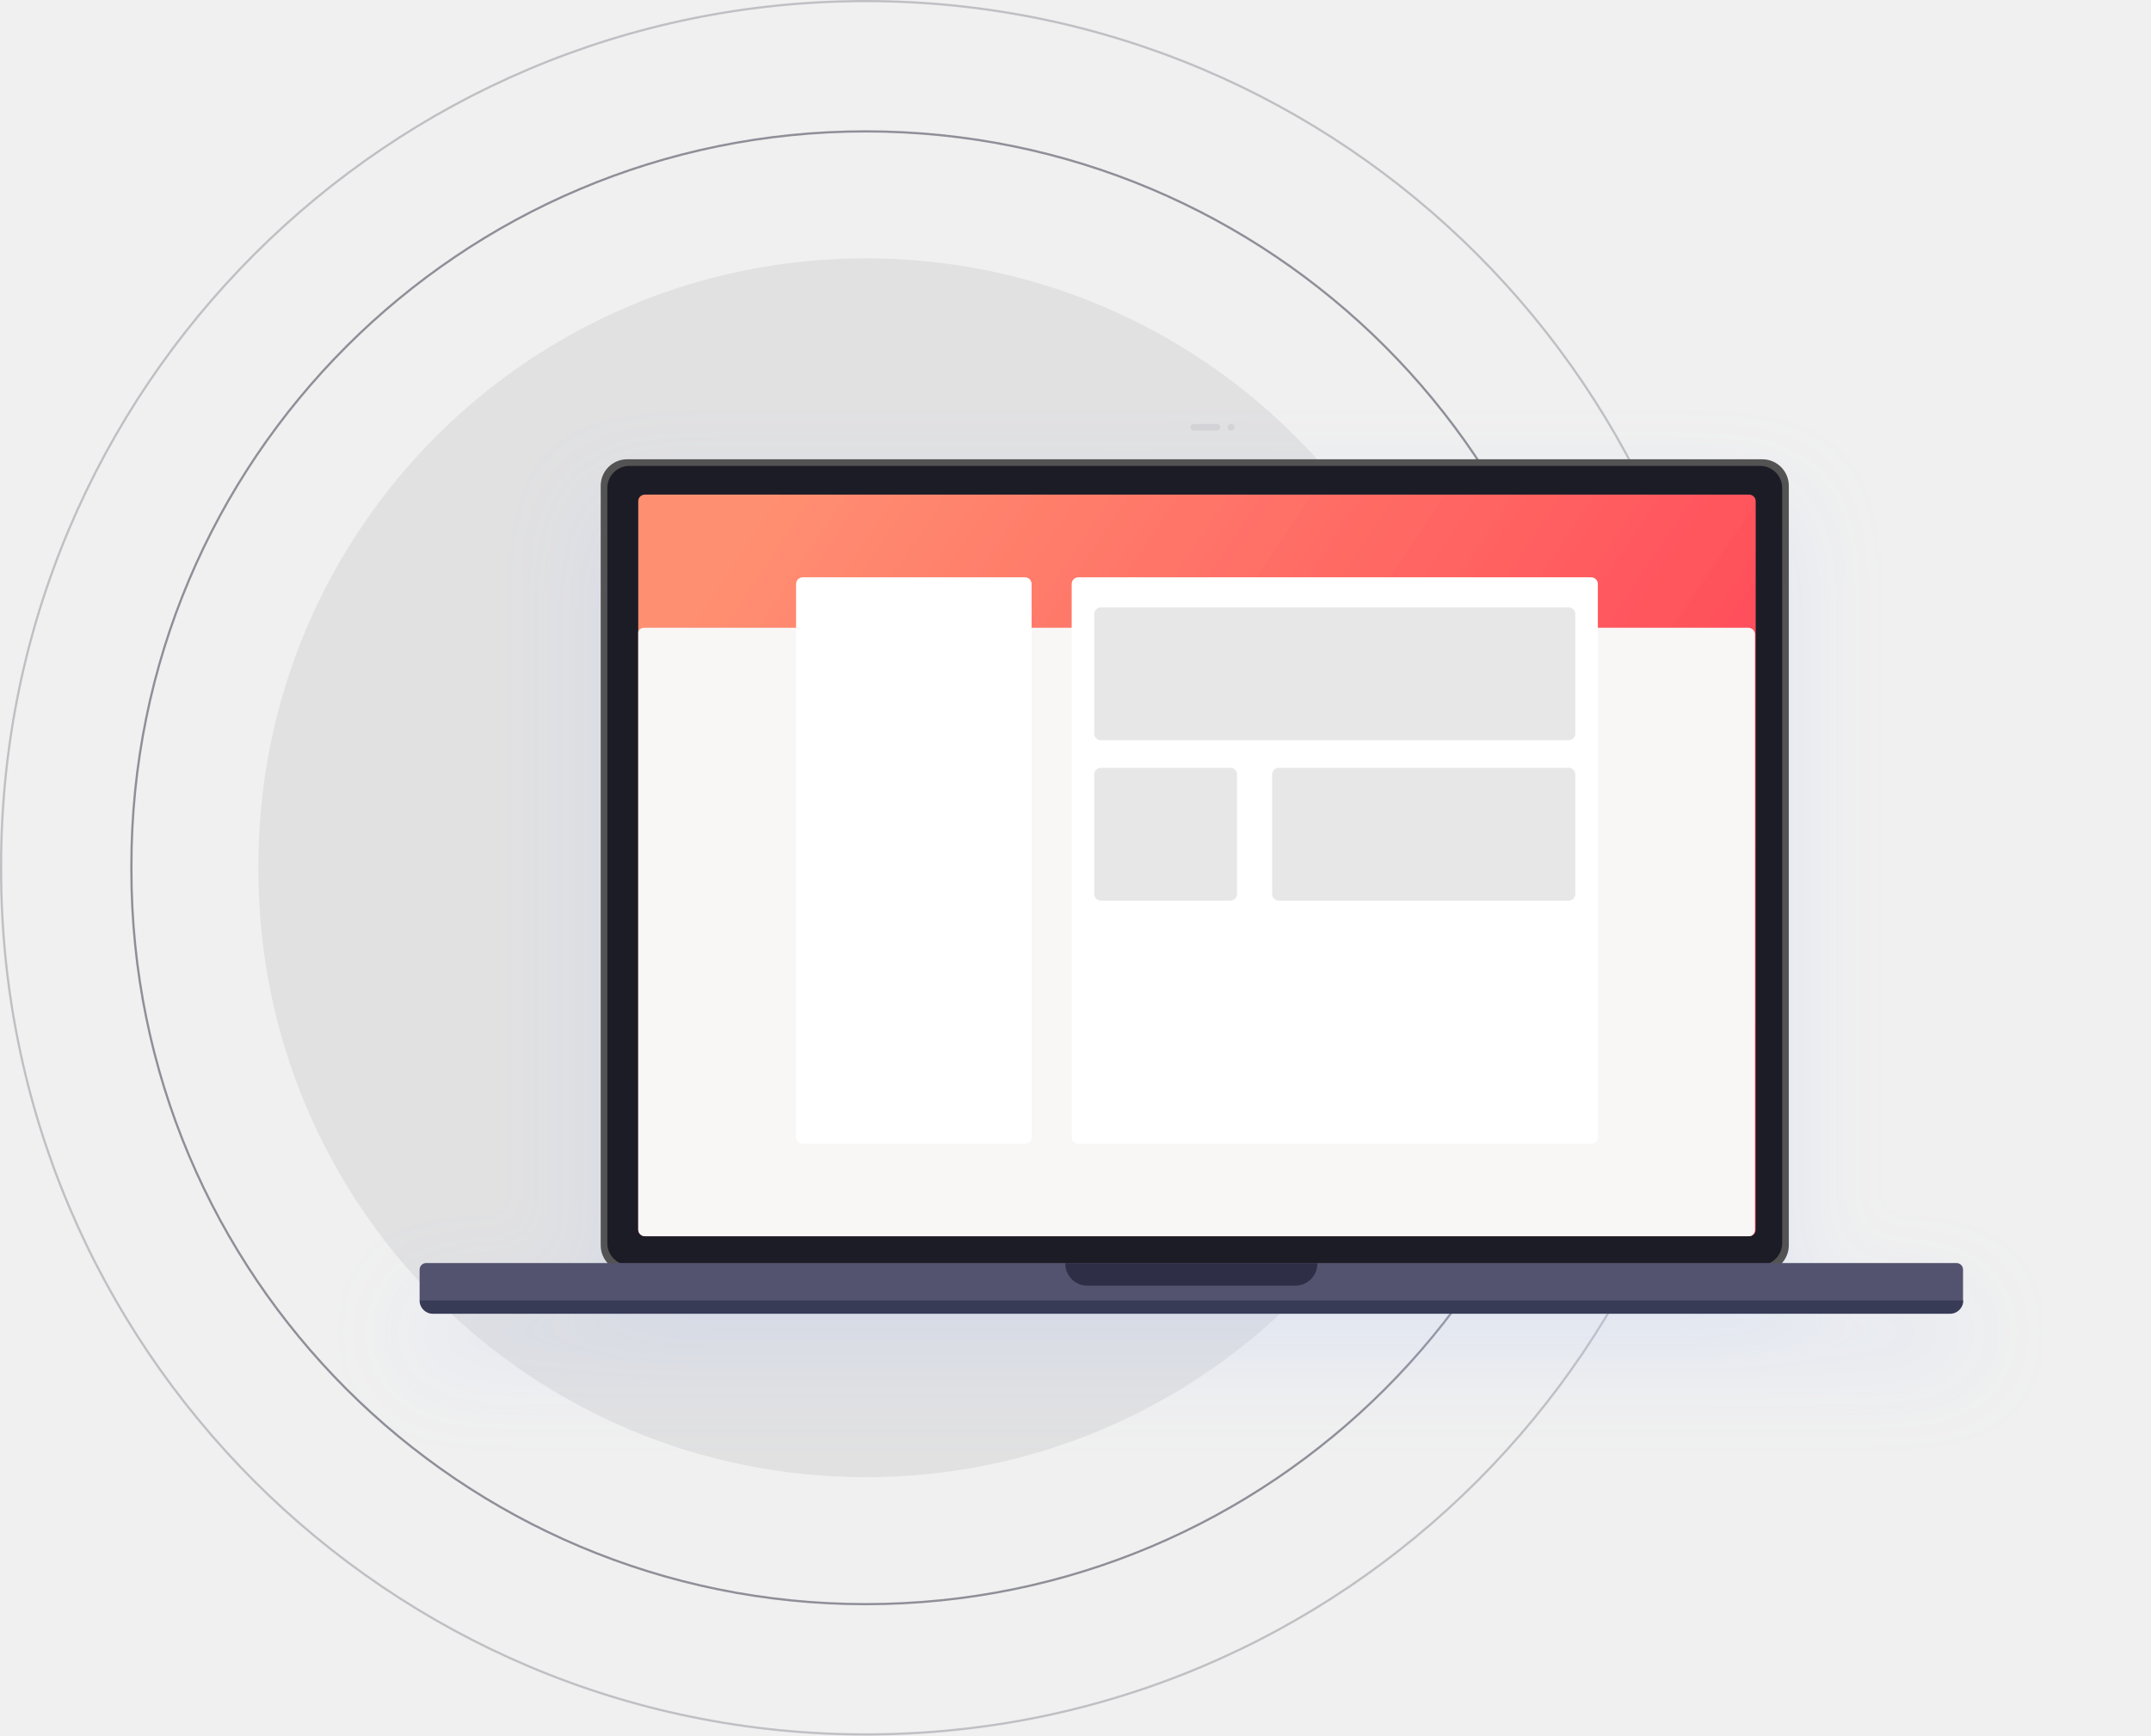
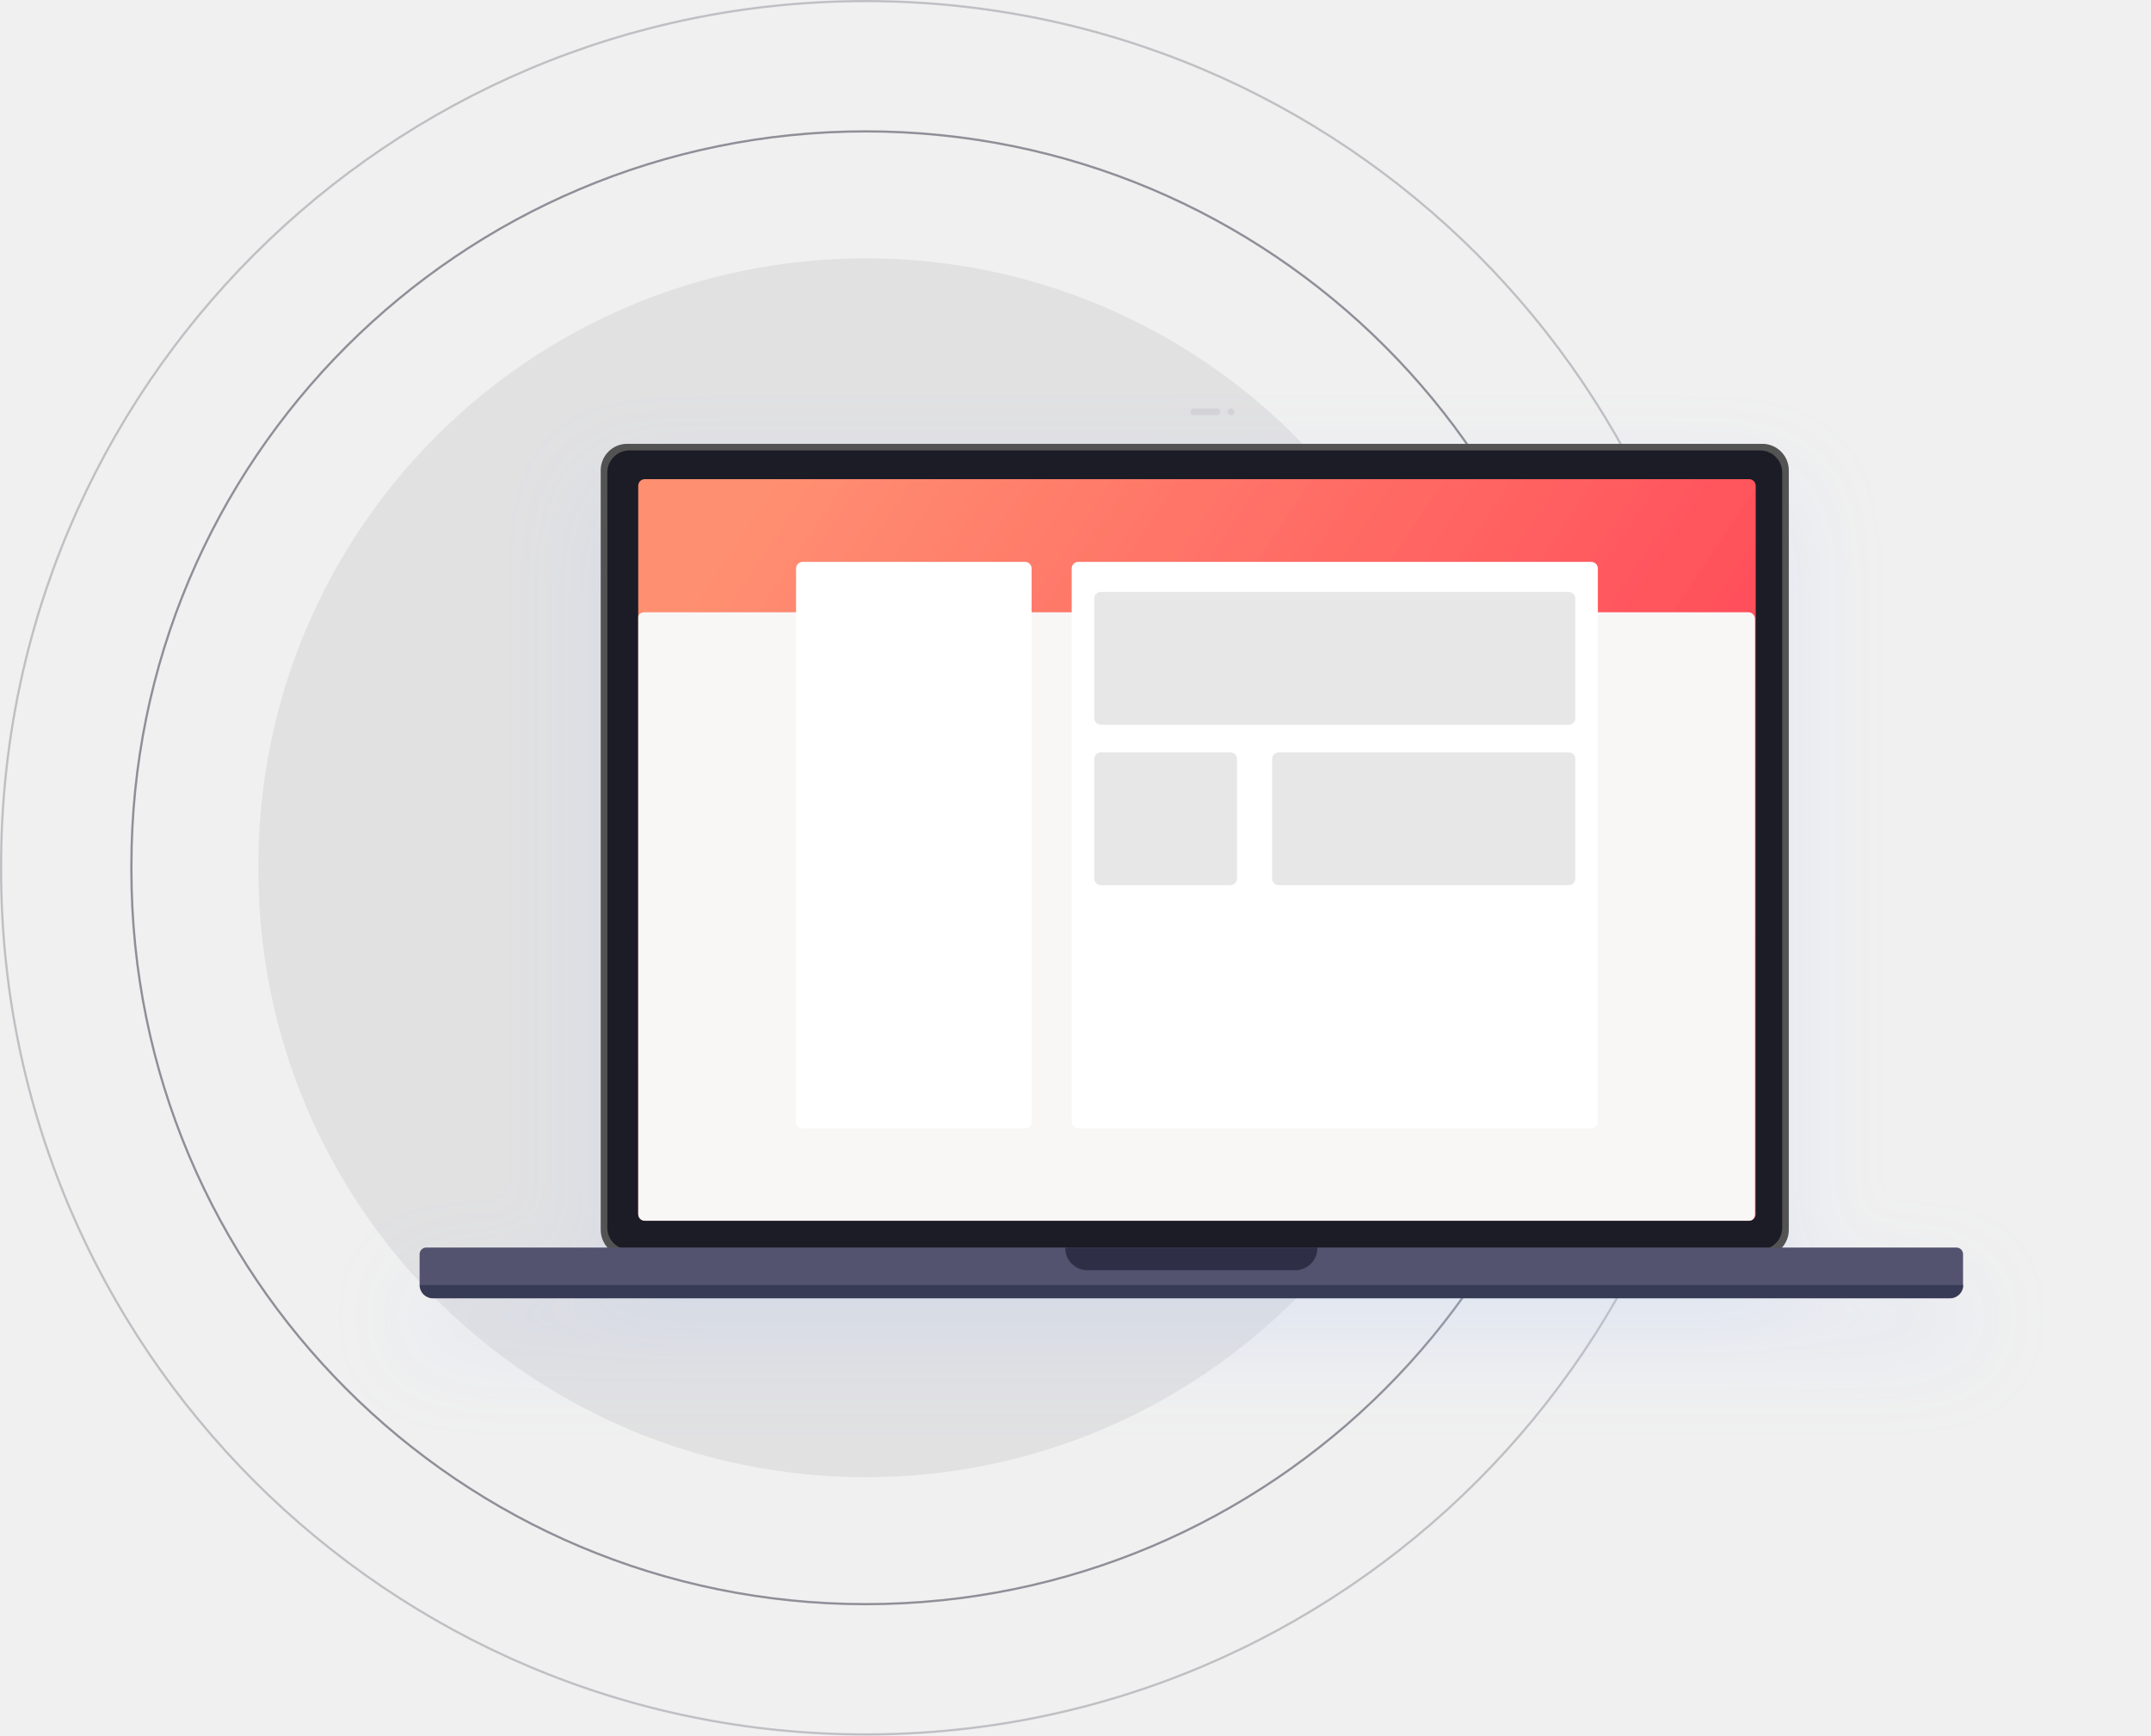
- <svg xmlns="http://www.w3.org/2000/svg" xmlns:xlink="http://www.w3.org/1999/xlink" width="974" height="786">
+ <svg xmlns="http://www.w3.org/2000/svg" width="974" height="786">
  <defs>
    <linearGradient x1="0%" y1="27.97%" x2="100%" y2="72.03%" id="c">
-       <stop stop-color="#FF8F71" offset="0%" />
-       <stop stop-color="#FF3E55" offset="100%" />
+       <stop stop-color="#FF8F71" offset="0" />
+       <stop stop-color="#FF3E55" offset="1" />
    </linearGradient>
    <filter x="-16.5%" y="-28.5%" width="132.9%" height="157.1%" filterUnits="objectBoundingBox" id="a">
      <feOffset dy="20" in="SourceAlpha" result="shadowOffsetOuter1" />
      <feGaussianBlur stdDeviation="20" in="shadowOffsetOuter1" result="shadowBlurOuter1" />
      <feColorMatrix values="0 0 0 0 0.422 0 0 0 0 0.554 0 0 0 0 0.894 0 0 0 0.243 0" in="shadowBlurOuter1" result="shadowMatrixOuter1" />
      <feMerge>
        <feMergeNode in="shadowMatrixOuter1" />
        <feMergeNode in="SourceGraphic" />
      </feMerge>
    </filter>
    <rect id="b" x="0" y="0" width="506" height="335.872" rx="3" />
    <path d="M3 0h692.9a3 3 0 013 3v14.105H0V3a3 3 0 013-3z" id="e" />
  </defs>
  <g fill="none" fill-rule="evenodd">
    <rect stroke="#2D2E40" opacity=".5" transform="matrix(1 0 0 -1 0 786)" x="59.5" y="59.5" width="665" height="667" rx="332.5" />
    <rect stroke="#2D2E40" opacity=".25" transform="matrix(1 0 0 -1 0 786)" x=".5" y=".5" width="783" height="785" rx="391.5" />
    <rect fill="#2D2E40" opacity=".08" transform="matrix(1 0 0 -1 0 786)" x="117" y="117" width="550" height="552" rx="275" />
-     <g transform="translate(190 192)" filter="url(#a)">
+     <g transform="matrix(1, 0, 0, 1, 190, 185)" filter="url(#a)">
      <rect fill="#535353" fill-rule="nonzero" x="82" y="16" width="538" height="368" rx="12" />
      <rect fill="#1D1D25" fill-rule="nonzero" x="85" y="19" width="532" height="362" rx="10" />
      <g transform="translate(99 32)">
        <mask id="d" fill="#fff">
-           <use xlink:href="#b" />
+           <rect x="0" y="0" width="506" height="335.872" rx="3" />
        </mask>
-         <use fill="url(#c)" fill-rule="nonzero" xlink:href="#b" />
+         <rect x="0" y="0" width="506" height="335.872" rx="3" fill="url(#c)" fill-rule="nonzero" />
        <rect fill="#F9F6F6" fill-rule="nonzero" mask="url(#d)" x="-.325" y="60.293" width="506" height="275.838" rx="3" />
        <g mask="url(#d)" fill-rule="nonzero">
          <g transform="translate(71.475 37.46)">
            <rect fill="#FFF" width="106.646" height="256.541" rx="3" />
            <rect fill="#FFF" x="124.798" width="238.251" height="256.541" rx="3" />
            <rect fill="#E7E7E7" x="135.009" y="13.622" width="217.83" height="60.162" rx="3" />
            <rect fill="#E7E7E7" x="135.009" y="86.27" width="64.668" height="60.162" rx="3" />
            <rect fill="#E7E7E7" x="215.561" y="86.27" width="137.278" height="60.162" rx="3" />
          </g>
        </g>
      </g>
      <g transform="translate(349)" fill="#4A5166" fill-rule="nonzero" opacity=".098">
        <rect width="13.6" height="3" rx="1.5" />
        <rect x="16.8" width="3.2" height="3" rx="1.5" />
      </g>
      <g transform="translate(0 380)">
        <mask id="f" fill="#fff">
-           <use xlink:href="#e" />
+           <path d="M3 0h692.9a3 3 0 013 3v14.105H0V3a3 3 0 013-3z" />
        </mask>
-         <use fill="#52526F" fill-rule="nonzero" xlink:href="#e" />
+         <path d="M3 0h692.9a3 3 0 013 3v14.105H0V3a3 3 0 013-3z" fill="#52526F" fill-rule="nonzero" />
        <rect fill="#2F2F47" fill-rule="nonzero" mask="url(#f)" x="292.371" y="-41.908" width="114.156" height="52.171" rx="10" />
      </g>
      <path d="M0 397h699a6 6 0 01-6 6H6a6 6 0 01-6-6z" fill="#393A56" fill-rule="nonzero" />
    </g>
  </g>
</svg>
